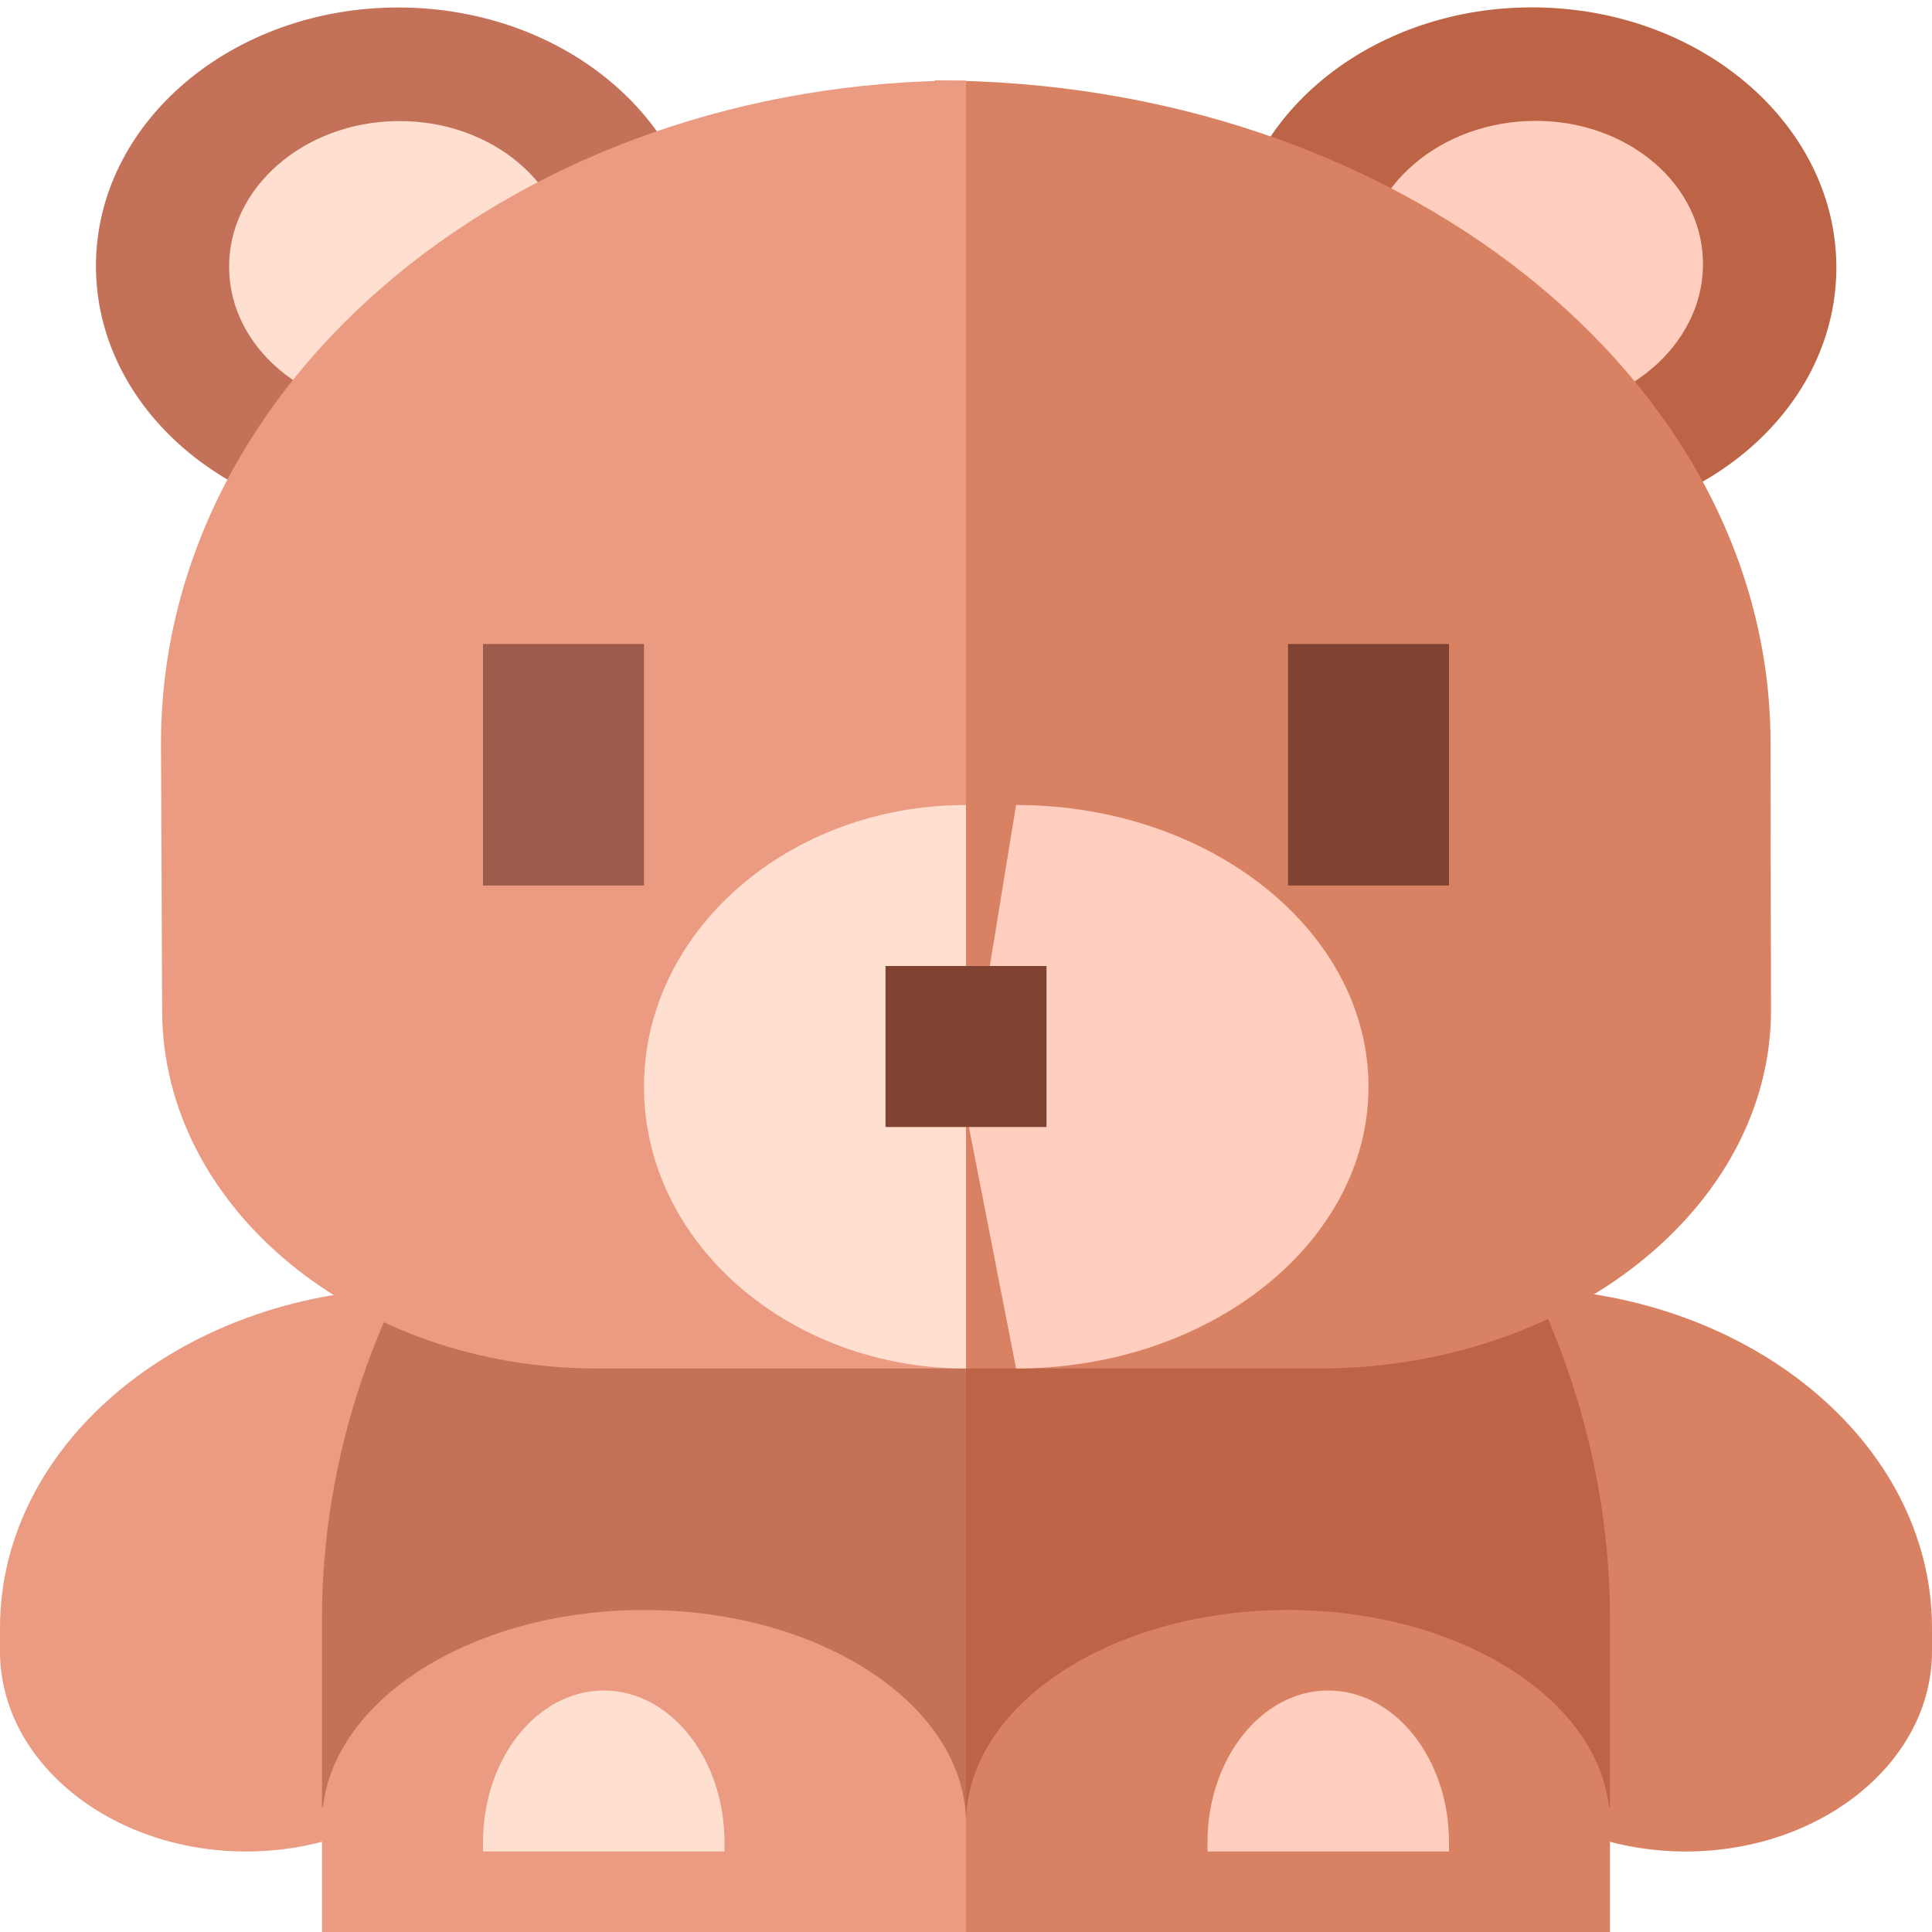
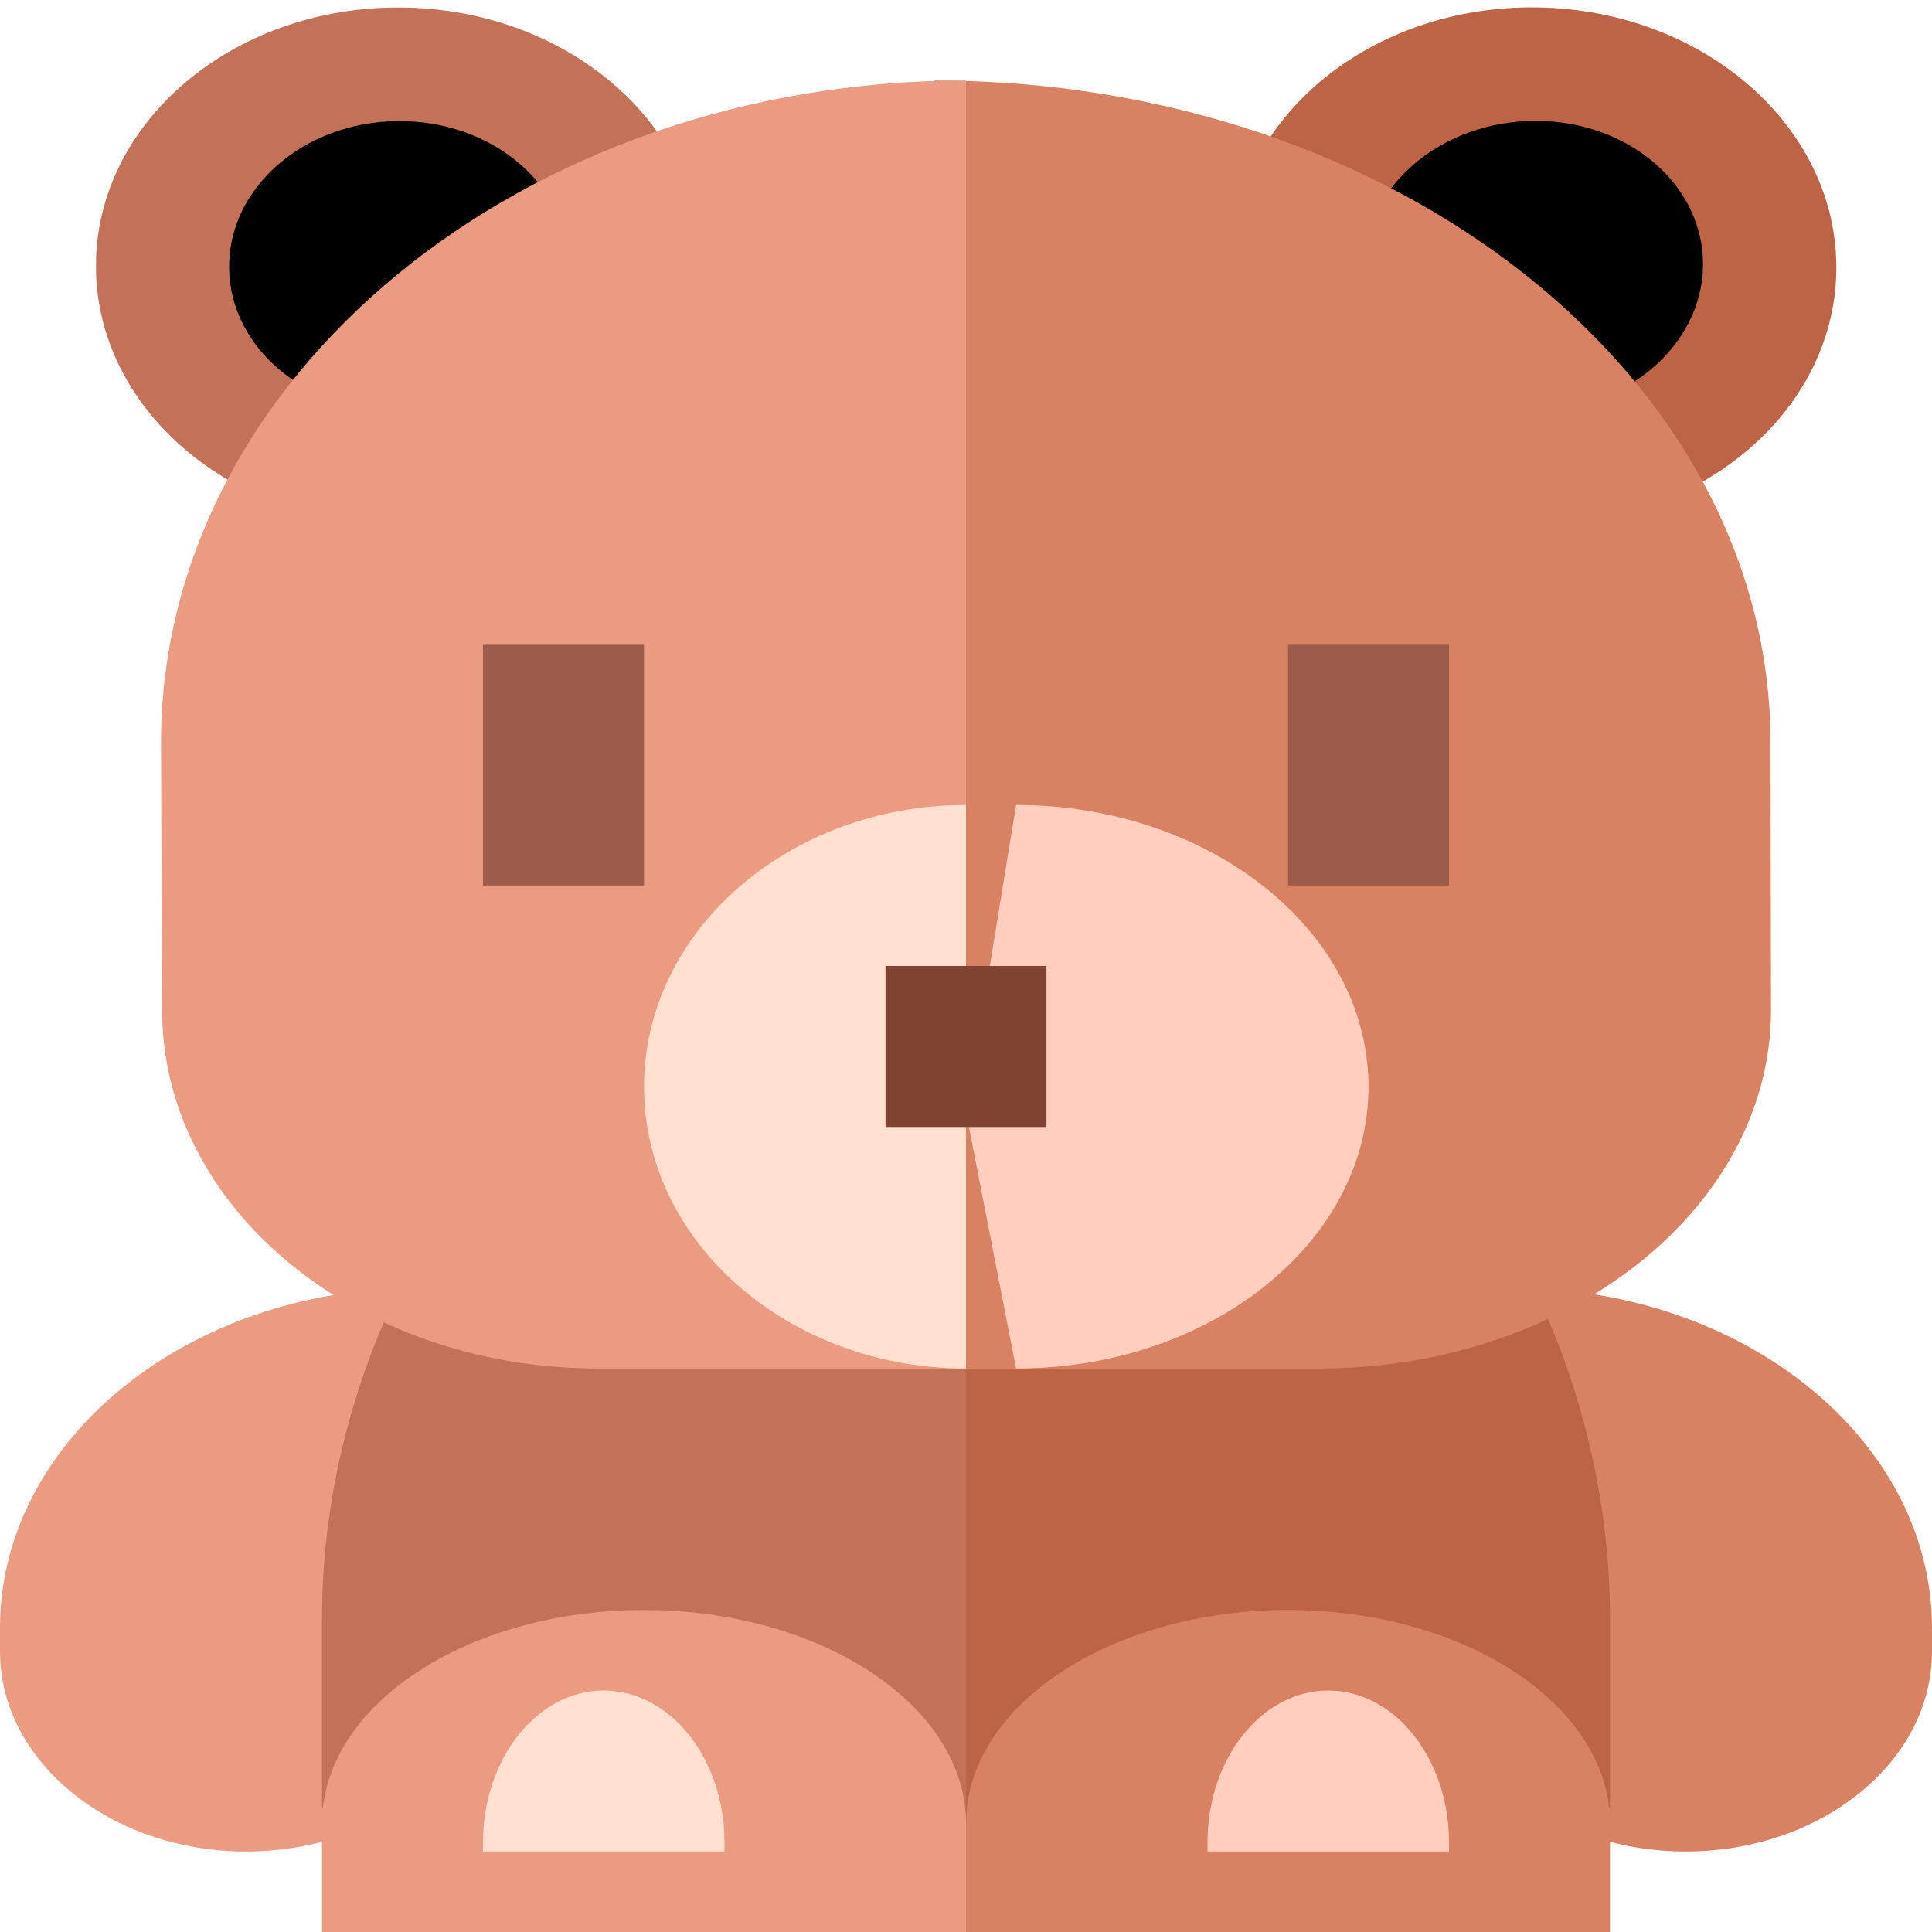
<svg xmlns="http://www.w3.org/2000/svg" width="24px" height="24px" viewBox="0 0 24 24" version="1.1">
-   <g id="Page-1" stroke="none" stroke-width="1" fill="none" fill-rule="evenodd">
-     <g id="bear" fill-rule="nonzero">
-       <path d="M18.804,16 L14,16 L17.893,20.745 C18.038,22.008 19.349,23 20.94,23 C22.627,23 24,21.885 24,20.514 L24,20.222 C24,17.894 21.669,16 18.804,16 L18.804,16 Z" id="Path" fill="#D98263" />
-       <path d="M0,20.222 L0,20.514 C0,21.885 1.373,23 3.06,23 C4.651,23 5.962,22.008 6.107,20.745 L10,16 L5.196,16 C2.331,16 0,17.894 0,20.222 Z" id="Path" fill="#EB9B81" />
-       <path d="M20,20.108 C20,18.483 19.566,16.855 18.745,15.402 L18.518,15 L12.168,15 L11,19.5 L12.168,24 L13.099,24 L20,22.449 L20,20.108 Z" id="Path" fill="#BD6446" />
-       <path d="M5.514,15 L5.282,15.402 C4.443,16.855 4,18.483 4,20.108 L4,22.449 L11.086,24 L12,24 L12,15 L5.514,15 Z" id="Path" fill="#C4715A" />
-       <ellipse id="Oval" fill="#C4715A" transform="translate(4.952972, 3.308053) rotate(-89.77082) translate(-4.952972, -3.308053) " cx="4.953" cy="3.308" rx="3.215" ry="3.761" />
-       <ellipse id="Oval" fill="#FFDFCF" transform="translate(4.955541, 3.307191) rotate(-0.630228) translate(-4.955541, -3.307191) " cx="4.956" cy="3.307" rx="2.11" ry="1.803" />
-       <ellipse id="Oval" fill="#BD6446" transform="translate(19.04989, 3.306924) rotate(-89.08335) translate(-19.04989, -3.306924) " cx="19.05" cy="3.307" rx="3.215" ry="3.762" />
-       <ellipse id="Oval" fill="#FFCEBF" transform="translate(19.04648, 3.306375) rotate(-2.579148) translate(-19.04648, -3.306375) " cx="19.046" cy="3.306" rx="2.11" ry="1.804" />
-       <path d="M21.994,9.229 C21.994,4.692 17.336,1.001 11.611,1 L11,10.031 L11.611,17 L16.383,17 C19.48,17 22,15.004 22,12.548 L21.994,9.229 Z" id="Path" fill="#D98263" />
-       <path d="M11.997,1 C6.485,1 2,4.692 2,9.232 L2.014,12.549 C2.014,15.004 4.44,17 7.421,17 L12,17 L12,1 C11.999,1 11.998,1 11.997,1 Z" id="Path" fill="#EB9B81" />
-       <path d="M8,20 C5.794,20 4,21.19 4,22.653 L4,24 L12,24 L12,22.653 C12,21.19 10.206,20 8,20 Z" id="Path" fill="#EB9B81" />
-       <path d="M6,23 L6,22.886 C6,21.846 6.673,21 7.5,21 C8.327,21 9,21.846 9,22.886 L9,23 L6,23 Z" id="Path" fill="#FFDFCF" />
-       <path d="M16,20 C13.794,20 12,21.19 12,22.653 L12,24 L20,24 L20,22.653 C20,21.19 18.206,20 16,20 Z" id="Path" fill="#D98263" />
-       <path d="M15,23 L15,22.886 C15,21.846 15.673,21 16.5,21 C17.327,21 18,21.846 18,22.886 L18,23 L15,23 Z" id="Path" fill="#FFCEBF" />
-       <path d="M12.622,10 L12,13.814 L12.622,17 C15.036,17 17,15.43 17,13.5 C17,11.57 15.036,10 12.622,10 L12.622,10 Z" id="Path" fill="#FFCEBF" />
-       <path d="M8,13.5 C8,15.43 9.794,17 12,17 L12,10 C9.794,10 8,11.57 8,13.5 L8,13.5 Z" id="Path" fill="#FFDFCF" />
-       <polygon id="Path" fill="#804231" points="11 12 13 12 13 14 11 14" />
-       <polygon id="Path" fill="#9D5C4B" points="6 8 8 8 8 11 6 11" />
-       <polygon id="Path" fill="#804231" points="16 8 18 8 18 11 16 11" />
-     </g>
-   </g>
+   <path d="M18.804,16 L14,16 L17.893,20.745 C18.038,22.008 19.349,23 20.94,23 C22.627,23 24,21.885 24,20.514 L24,20.222 C24,17.894 21.669,16 18.804,16 L18.804,16 Z" id="Path" fill="#D98263" />
+   <path d="M0,20.222 L0,20.514 C0,21.885 1.373,23 3.06,23 C4.651,23 5.962,22.008 6.107,20.745 L10,16 L5.196,16 C2.331,16 0,17.894 0,20.222 Z" id="Path" fill="#EB9B81" />
+   <path d="M20,20.108 C20,18.483 19.566,16.855 18.745,15.402 L18.518,15 L12.168,15 L11,19.5 L12.168,24 L13.099,24 L20,22.449 L20,20.108 Z" id="Path" fill="#BD6446" />
+   <path d="M5.514,15 L5.282,15.402 C4.443,16.855 4,18.483 4,20.108 L4,22.449 L11.086,24 L12,24 L12,15 L5.514,15 Z" id="Path" fill="#C4715A" />
+   <ellipse id="Oval" fill="#C4715A" transform="translate(4.952972, 3.308053) rotate(-89.77082) translate(-4.952972, -3.308053) " cx="4.953" cy="3.308" rx="3.215" ry="3.761" />
+   <ellipse id="Oval" transform="translate(4.955541, 3.307191) rotate(-0.630228) translate(-4.955541, -3.307191) " cx="4.956" cy="3.307" rx="2.11" ry="1.803" />
+   <ellipse id="Oval" fill="#BD6446" transform="translate(19.04989, 3.306924) rotate(-89.08335) translate(-19.04989, -3.306924) " cx="19.05" cy="3.307" rx="3.215" ry="3.762" />
+   <ellipse id="Oval" transform="translate(19.04648, 3.306375) rotate(-2.579148) translate(-19.04648, -3.306375) " cx="19.046" cy="3.306" rx="2.11" ry="1.804" />
+   <path d="M21.994,9.229 C21.994,4.692 17.336,1.001 11.611,1 L11,10.031 L11.611,17 L16.383,17 C19.48,17 22,15.004 22,12.548 L21.994,9.229 Z" id="Path" fill="#D98263" />
+   <path d="M11.997,1 C6.485,1 2,4.692 2,9.232 L2.014,12.549 C2.014,15.004 4.44,17 7.421,17 L12,17 L12,1 C11.999,1 11.998,1 11.997,1 Z" id="Path" fill="#EB9B81" />
+   <path d="M8,20 C5.794,20 4,21.19 4,22.653 L4,24 L12,24 L12,22.653 C12,21.19 10.206,20 8,20 Z" id="Path" fill="#EB9B81" />
+   <path d="M6,23 L6,22.886 C6,21.846 6.673,21 7.5,21 C8.327,21 9,21.846 9,22.886 L9,23 L6,23 Z" id="Path" fill="#FFDFCF" />
+   <path d="M16,20 C13.794,20 12,21.19 12,22.653 L12,24 L20,24 L20,22.653 C20,21.19 18.206,20 16,20 Z" id="Path" fill="#D98263" />
+   <path d="M15,23 L15,22.886 C15,21.846 15.673,21 16.5,21 C17.327,21 18,21.846 18,22.886 L18,23 L15,23 Z" id="Path" fill="#FFCEBF" />
+   <path d="M12.622,10 L12,13.814 L12.622,17 C15.036,17 17,15.43 17,13.5 C17,11.57 15.036,10 12.622,10 L12.622,10 Z" id="Path" fill="#FFCEBF" />
+   <path d="M8,13.5 C8,15.43 9.794,17 12,17 L12,10 C9.794,10 8,11.57 8,13.5 L8,13.5 Z" id="Path" fill="#FFDFCF" />
+   <polygon id="Path" fill="#804231" points="11 12 13 12 13 14 11 14" />
+   <polygon id="Path" fill="#9D5C4B" points="6 8 8 8 8 11 6 11" />
+   <polygon id="Path" fill="#9D5C4B" points="16 8 18 8 18 11 16 11" />
</svg>
